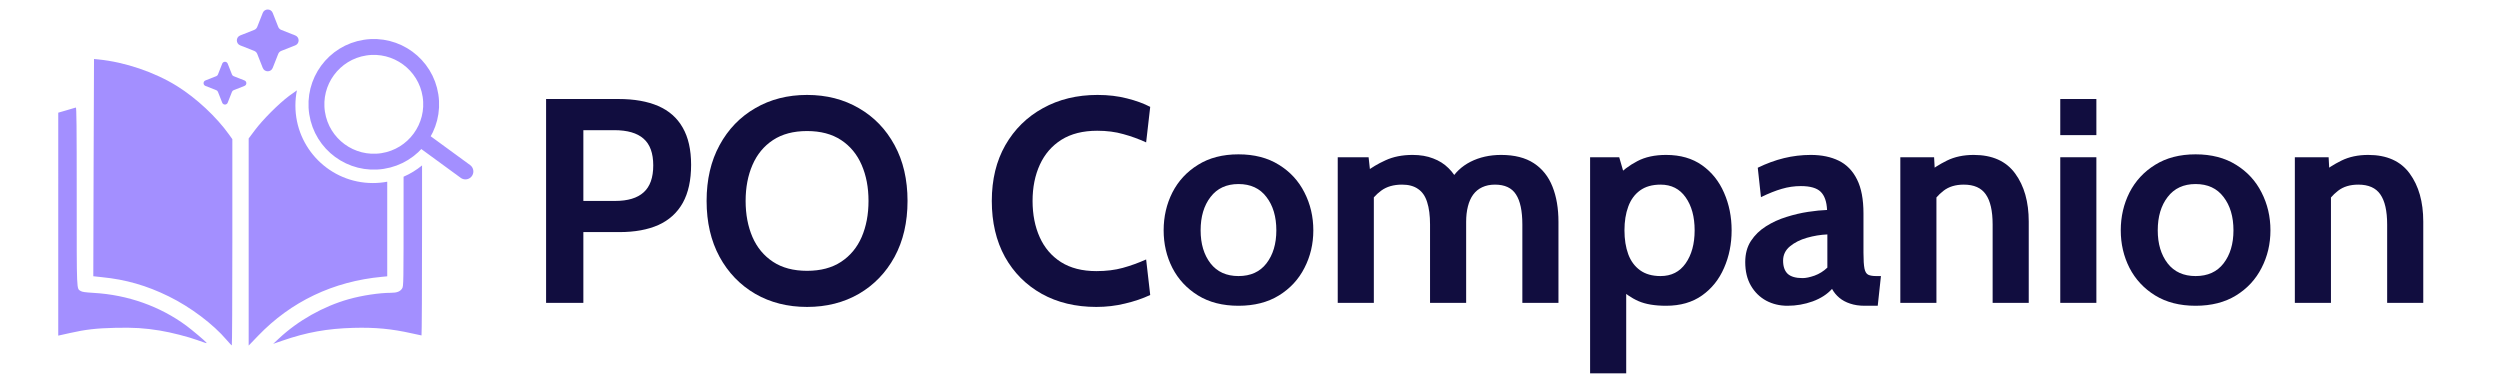
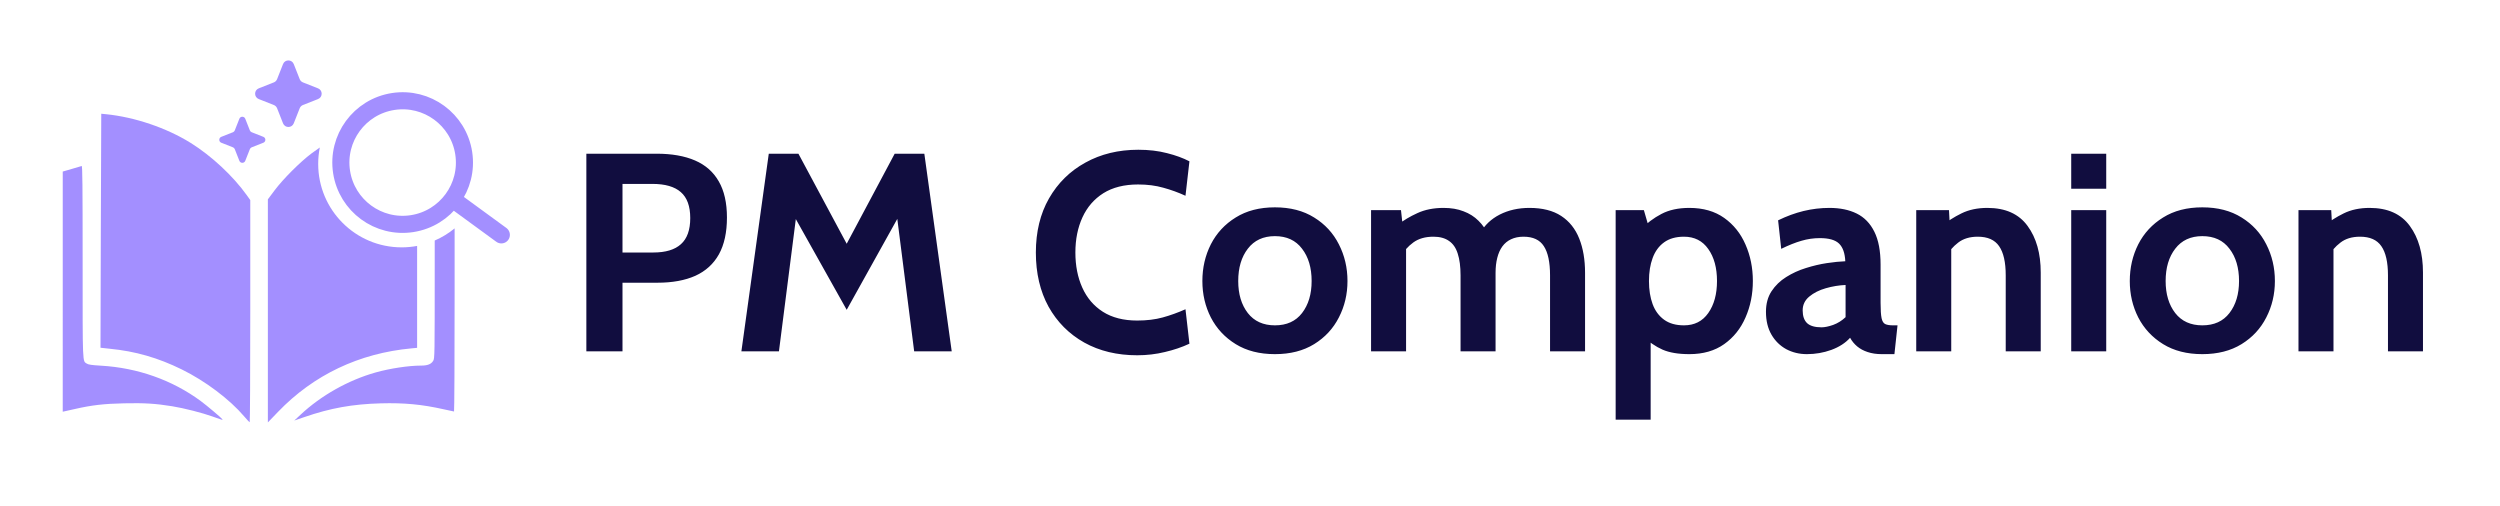
- <svg xmlns="http://www.w3.org/2000/svg" width="1717" height="257" viewBox="0 0 1717 257" fill="none">
-   <path d="M288.477 94.983L319.653 117.755M295.668 65.644C298.986 87.149 284.241 107.271 262.736 110.588C241.231 113.906 221.109 99.161 217.792 77.656C214.475 56.151 229.219 36.029 250.724 32.712C272.229 29.395 292.351 44.139 295.668 65.644Z" stroke="#A38FFF" stroke-width="10.9" stroke-linecap="round" stroke-linejoin="round" />
-   <path d="M203.911 62.051C203.237 65.434 202.882 68.932 202.882 72.513C202.882 101.895 226.701 125.715 256.083 125.715C259.456 125.715 262.755 125.4 265.953 124.8V189.778L262.415 190.111C228.939 193.226 199.917 207.038 177.217 230.654L170.789 237.343V95.099L175.042 89.417C180.472 82.162 191.394 71.233 198.615 65.83C200.367 64.519 202.132 63.259 203.911 62.051ZM67.535 40.811C85.798 42.623 106.182 49.524 121.604 59.141C134.896 67.429 148.622 80.226 157.372 92.488L159.574 95.574V166.399C159.574 205.328 159.408 237.178 159.208 237.21C159 237.203 157.405 235.518 155.66 233.469C146.38 222.573 130.889 210.919 115.887 203.546C100.738 196.1 86.349 191.964 70.013 190.365C66.792 190.053 64.121 189.761 64.078 189.719C64.037 189.587 64.12 156.009 64.286 115.081L64.561 40.52L67.535 40.811ZM289.866 154.022C289.866 196.001 289.7 230.35 289.494 230.376C289.286 230.376 286.268 229.729 282.783 228.938C269.011 225.836 257.669 224.77 242.773 225.172C224.706 225.671 210.663 228.191 193.971 233.959L187.626 236.151L191.53 232.508C204.669 220.181 222.063 210.386 239.535 205.469C248.678 202.898 260.568 201.103 268.461 201.103C272.599 201.103 274.895 200.208 276.189 198.082C277.164 196.479 277.174 195.785 277.176 135.289V121.368C281.779 119.378 286.046 116.757 289.866 113.613V154.022ZM52.079 73.848C52.564 73.64 52.69 86.113 52.69 134.96C52.69 201.709 52.544 197.988 55.392 199.86C56.383 200.506 58.442 200.797 64.322 201.151C87.694 202.484 109.872 210.332 127.977 223.685C131.881 226.565 141.251 234.473 141.788 235.342C142.163 235.945 141.912 235.883 135.896 233.718L135.896 233.694C128.963 231.212 117.515 228.287 109.786 227.025C99.278 225.318 92.028 224.864 79.148 225.151C66.352 225.422 58.611 226.317 48.052 228.714C45.099 229.38 42.079 230.067 41.341 230.213L40 230.505L40.002 153.947L40.005 77.388L45.737 75.722C48.89 74.806 51.744 73.953 52.079 73.848Z" fill="#A38FFF" />
-   <path d="M187.299 8.855C186.076 5.753 181.686 5.753 180.463 8.855L176.672 18.467C176.298 19.414 175.548 20.164 174.601 20.537L164.989 24.328C161.887 25.552 161.887 29.942 164.989 31.165L174.601 34.956C175.548 35.329 176.298 36.079 176.672 37.026L180.463 46.638C181.686 49.74 186.076 49.74 187.299 46.638L191.09 37.026C191.464 36.079 192.213 35.329 193.16 34.956L202.773 31.165C205.875 29.942 205.875 25.552 202.773 24.328L193.16 20.537C192.213 20.164 191.464 19.414 191.09 18.467L187.299 8.855Z" fill="#A38FFF" />
-   <path d="M156.38 43.715C155.708 42.01 153.295 42.01 152.623 43.715L149.683 51.169C149.478 51.69 149.066 52.102 148.545 52.307L141.09 55.247C139.386 55.919 139.386 58.332 141.09 59.004L148.545 61.944C149.066 62.15 149.478 62.561 149.683 63.082L152.623 70.537C153.295 72.241 155.708 72.241 156.38 70.537L159.32 63.082C159.525 62.561 159.937 62.15 160.458 61.944L167.913 59.004C169.617 58.332 169.617 55.919 167.913 55.247L160.458 52.307C159.937 52.102 159.525 51.69 159.32 51.169L156.38 43.715Z" fill="#A38FFF" />
-   <path d="M375.052 208V68H424.852C435.586 68 444.652 69.6 452.052 72.8C459.452 76 465.052 80.933 468.852 87.6C472.719 94.267 474.652 102.8 474.652 113.2C474.652 123.733 472.752 132.433 468.952 139.3C465.152 146.1 459.586 151.167 452.252 154.5C444.919 157.767 435.986 159.4 425.452 159.4H400.652V208H375.052ZM400.652 138H422.452C431.186 138 437.719 136.033 442.052 132.1C446.452 128.167 448.652 122 448.652 113.6C448.652 105.2 446.419 99.067 441.952 95.2C437.552 91.333 430.852 89.4 421.852 89.4H400.652V138Z" fill="#110D3F" />
-   <path d="M554.293 210.8C540.96 210.8 529.093 207.8 518.693 201.8C508.293 195.733 500.126 187.267 494.193 176.4C488.26 165.467 485.293 152.667 485.293 138C485.293 123.333 488.26 110.567 494.193 99.7C500.126 88.767 508.293 80.3 518.693 74.3C529.093 68.233 540.96 65.2 554.293 65.2C567.626 65.2 579.493 68.233 589.893 74.3C600.293 80.3 608.46 88.767 614.393 99.7C620.326 110.567 623.293 123.333 623.293 138C623.293 152.667 620.326 165.467 614.393 176.4C608.46 187.267 600.293 195.733 589.893 201.8C579.493 207.8 567.626 210.8 554.293 210.8ZM554.293 186C563.626 186 571.426 183.933 577.693 179.8C583.96 175.667 588.66 170 591.793 162.8C594.926 155.533 596.493 147.267 596.493 138C596.493 128.733 594.926 120.5 591.793 113.3C588.66 106.033 583.96 100.333 577.693 96.2C571.426 92.067 563.626 90 554.293 90C544.96 90 537.16 92.067 530.893 96.2C524.626 100.333 519.926 106.033 516.793 113.3C513.66 120.5 512.093 128.733 512.093 138C512.093 147.267 513.66 155.533 516.793 162.8C519.926 170 524.626 175.667 530.893 179.8C537.16 183.933 544.96 186 554.293 186Z" fill="#110D3F" />
-   <path d="M752.968 210.8C738.768 210.8 726.268 207.8 715.468 201.8C704.668 195.733 696.235 187.267 690.168 176.4C684.168 165.467 681.168 152.667 681.168 138C681.168 123.333 684.268 110.567 690.468 99.7C696.735 88.767 705.335 80.3 716.268 74.3C727.201 68.233 739.701 65.2 753.768 65.2C761.168 65.2 767.935 66 774.068 67.6C780.201 69.133 785.501 71.067 789.968 73.4L787.168 97.8C782.101 95.467 776.868 93.567 771.468 92.1C766.135 90.567 760.168 89.8 753.568 89.8C743.768 89.8 735.568 91.867 728.968 96C722.435 100.133 717.501 105.833 714.168 113.1C710.835 120.367 709.168 128.667 709.168 138C709.168 147.333 710.801 155.633 714.068 162.9C717.335 170.167 722.201 175.867 728.668 180C735.201 184.133 743.301 186.2 752.968 186.2C759.701 186.2 765.735 185.467 771.068 184C776.401 182.533 781.768 180.6 787.168 178.2L789.968 202.6C784.701 205.067 778.901 207.033 772.568 208.5C766.301 210.033 759.768 210.8 752.968 210.8Z" fill="#110D3F" />
-   <path d="M850.59 210C839.723 210 830.457 207.633 822.79 202.9C815.123 198.167 809.257 191.867 805.19 184C801.19 176.133 799.19 167.533 799.19 158.2C799.19 148.8 801.19 140.133 805.19 132.2C809.257 124.267 815.123 117.933 822.79 113.2C830.457 108.4 839.723 106 850.59 106C861.457 106 870.723 108.4 878.39 113.2C886.057 117.933 891.89 124.267 895.89 132.2C899.957 140.133 901.99 148.8 901.99 158.2C901.99 167.533 899.957 176.133 895.89 184C891.89 191.867 886.057 198.167 878.39 202.9C870.723 207.633 861.457 210 850.59 210ZM850.59 189.6C858.923 189.6 865.323 186.7 869.79 180.9C874.323 175.033 876.59 167.467 876.59 158.2C876.59 148.8 874.323 141.167 869.79 135.3C865.323 129.367 858.923 126.4 850.59 126.4C842.323 126.4 835.923 129.367 831.39 135.3C826.857 141.167 824.59 148.8 824.59 158.2C824.59 167.467 826.857 175.033 831.39 180.9C835.923 186.7 842.323 189.6 850.59 189.6Z" fill="#110D3F" />
-   <path d="M918.753 208V108H939.953L941.552 122.6L937.953 118.2C941.753 115.2 946.286 112.5 951.552 110.1C956.886 107.633 963.086 106.4 970.152 106.4C975.486 106.4 980.186 107.2 984.253 108.8C988.386 110.333 991.919 112.567 994.852 115.5C997.786 118.367 1000.15 121.8 1001.95 125.8L995.953 124.4C999.153 118.667 1003.82 114.233 1009.95 111.1C1016.15 107.967 1023.15 106.4 1030.95 106.4C1040.15 106.4 1047.65 108.3 1053.45 112.1C1059.25 115.9 1063.52 121.267 1066.25 128.2C1068.99 135.067 1070.35 143.133 1070.35 152.4V208H1045.55V154.2C1045.55 144.867 1044.09 137.967 1041.15 133.5C1038.29 129.033 1033.49 126.8 1026.75 126.8C1023.42 126.8 1020.49 127.4 1017.95 128.6C1015.49 129.733 1013.42 131.433 1011.75 133.7C1010.15 135.9 1008.95 138.6 1008.15 141.8C1007.35 144.933 1006.95 148.467 1006.95 152.4V208H982.152V154.2C982.152 148 981.486 142.867 980.152 138.8C978.886 134.733 976.819 131.733 973.953 129.8C971.153 127.8 967.486 126.8 962.953 126.8C957.153 126.8 952.386 128.167 948.652 130.9C944.986 133.567 941.753 137.2 938.953 141.8L943.552 128.4V208H918.753Z" fill="#110D3F" />
-   <path d="M1092.08 256.4V108H1112.08L1116.88 124.6L1109.48 122C1114.08 117.267 1119.08 113.5 1124.48 110.7C1129.88 107.833 1136.48 106.4 1144.28 106.4C1154.08 106.4 1162.31 108.767 1168.98 113.5C1175.65 118.233 1180.68 124.533 1184.08 132.4C1187.55 140.267 1189.28 148.867 1189.28 158.2C1189.28 167.533 1187.55 176.133 1184.08 184C1180.68 191.867 1175.65 198.167 1168.98 202.9C1162.31 207.633 1154.08 210 1144.28 210C1136.48 210 1130.15 208.933 1125.28 206.8C1120.41 204.667 1115.48 201.267 1110.48 196.6L1116.88 191.6V256.4H1092.08ZM1140.48 189.6C1147.88 189.6 1153.61 186.7 1157.68 180.9C1161.81 175.033 1163.88 167.467 1163.88 158.2C1163.88 148.867 1161.81 141.3 1157.68 135.5C1153.61 129.7 1147.88 126.8 1140.48 126.8C1134.75 126.8 1130.05 128.133 1126.38 130.8C1122.71 133.467 1120.01 137.167 1118.28 141.9C1116.55 146.567 1115.68 152 1115.68 158.2C1115.68 164.4 1116.55 169.867 1118.28 174.6C1120.01 179.267 1122.71 182.933 1126.38 185.6C1130.05 188.267 1134.75 189.6 1140.48 189.6Z" fill="#110D3F" />
-   <path d="M1227.63 210C1222.3 210 1217.43 208.833 1213.03 206.5C1208.63 204.1 1205.13 200.667 1202.53 196.2C1199.93 191.733 1198.63 186.333 1198.63 180C1198.63 174.333 1199.93 169.5 1202.53 165.5C1205.2 161.433 1208.67 158.067 1212.93 155.4C1217.27 152.667 1221.93 150.533 1226.93 149C1232 147.4 1236.97 146.233 1241.83 145.5C1246.77 144.767 1251.1 144.333 1254.83 144.2C1254.57 138.467 1253.1 134.3 1250.43 131.7C1247.77 129.1 1243.23 127.8 1236.83 127.8C1232.37 127.8 1228 128.433 1223.73 129.7C1219.53 130.9 1214.77 132.8 1209.43 135.4L1207.23 115.2C1213.23 112.267 1219.23 110.067 1225.23 108.6C1231.3 107.133 1237.43 106.4 1243.63 106.4C1251.1 106.4 1257.53 107.733 1262.93 110.4C1268.33 113.067 1272.5 117.367 1275.43 123.3C1278.37 129.167 1279.83 136.933 1279.83 146.6V173.6C1279.83 178.6 1280.07 182.233 1280.53 184.5C1281 186.7 1281.87 188.1 1283.13 188.7C1284.4 189.3 1286.23 189.6 1288.63 189.6H1291.83L1289.63 210H1280.63C1276.9 210 1273.57 209.5 1270.63 208.5C1267.77 207.567 1265.3 206.233 1263.23 204.5C1261.17 202.767 1259.5 200.733 1258.23 198.4C1254.97 202.067 1250.53 204.933 1244.93 207C1239.4 209 1233.63 210 1227.63 210ZM1238.03 191C1240.23 191 1242.97 190.433 1246.23 189.3C1249.5 188.1 1252.43 186.267 1255.03 183.8V161C1250.37 161.2 1245.7 161.967 1241.03 163.3C1236.37 164.633 1232.47 166.6 1229.33 169.2C1226.2 171.8 1224.63 175.067 1224.63 179C1224.63 183.067 1225.7 186.1 1227.83 188.1C1229.97 190.033 1233.37 191 1238.03 191Z" fill="#110D3F" />
-   <path d="M1305.14 208V108H1328.34L1329.34 126.6L1323.54 119C1327.34 115.8 1331.88 112.9 1337.14 110.3C1342.41 107.7 1348.54 106.4 1355.54 106.4C1368.34 106.4 1377.84 110.667 1384.04 119.2C1390.24 127.667 1393.34 138.667 1393.34 152.2V208H1368.54V154.2C1368.54 144.867 1366.98 137.967 1363.84 133.5C1360.78 129.033 1355.74 126.8 1348.74 126.8C1343.08 126.8 1338.44 128.2 1334.84 131C1331.24 133.733 1328.08 137.4 1325.34 142L1329.94 129.8V208H1305.14Z" fill="#110D3F" />
-   <path d="M1414.99 208V108H1439.79V208H1414.99ZM1414.99 92.8V68H1439.79V92.8H1414.99Z" fill="#110D3F" />
-   <path d="M1507.94 210C1497.07 210 1487.81 207.633 1480.14 202.9C1472.47 198.167 1466.61 191.867 1462.54 184C1458.54 176.133 1456.54 167.533 1456.54 158.2C1456.54 148.8 1458.54 140.133 1462.54 132.2C1466.61 124.267 1472.47 117.933 1480.14 113.2C1487.81 108.4 1497.07 106 1507.94 106C1518.81 106 1528.07 108.4 1535.74 113.2C1543.41 117.933 1549.24 124.267 1553.24 132.2C1557.31 140.133 1559.34 148.8 1559.34 158.2C1559.34 167.533 1557.31 176.133 1553.24 184C1549.24 191.867 1543.41 198.167 1535.74 202.9C1528.07 207.633 1518.81 210 1507.94 210ZM1507.94 189.6C1516.27 189.6 1522.67 186.7 1527.14 180.9C1531.67 175.033 1533.94 167.467 1533.94 158.2C1533.94 148.8 1531.67 141.167 1527.14 135.3C1522.67 129.367 1516.27 126.4 1507.94 126.4C1499.67 126.4 1493.27 129.367 1488.74 135.3C1484.21 141.167 1481.94 148.8 1481.94 158.2C1481.94 167.467 1484.21 175.033 1488.74 180.9C1493.27 186.7 1499.67 189.6 1507.94 189.6Z" fill="#110D3F" />
-   <path d="M1576.1 208V108H1599.3L1600.3 126.6L1594.5 119C1598.3 115.8 1602.84 112.9 1608.1 110.3C1613.37 107.7 1619.5 106.4 1626.5 106.4C1639.3 106.4 1648.8 110.667 1655 119.2C1661.2 127.667 1664.3 138.667 1664.3 152.2V208H1639.5V154.2C1639.5 144.867 1637.94 137.967 1634.8 133.5C1631.74 129.033 1626.7 126.8 1619.7 126.8C1614.04 126.8 1609.4 128.2 1605.8 131C1602.2 133.733 1599.04 137.4 1596.3 142L1600.9 129.8V208H1576.1Z" fill="#110D3F" />
+ <svg xmlns="http://www.w3.org/2000/svg" width="1594" height="322" viewBox="0 0 1594 322" fill="none">
+   <path d="M373.86 224V98H418.68C428.34 98 436.5 99.44 443.16 102.32C449.82 105.2 454.86 109.64 458.28 115.64C461.76 121.64 463.5 129.32 463.5 138.68C463.5 148.16 461.79 155.99 458.37 162.17C454.95 168.29 449.94 172.85 443.34 175.85C436.74 178.79 428.7 180.26 419.22 180.26H396.9V224H373.86ZM396.9 161H416.52C424.38 161 430.26 159.23 434.16 155.69C438.12 152.15 440.1 146.6 440.1 139.04C440.1 131.48 438.09 125.96 434.07 122.48C430.11 119 424.08 117.26 415.98 117.26H396.9V161ZM472.713 224L490.173 98H509.073L539.853 155.42L570.453 98H589.353L606.813 224H582.873L570.813 129.32L577.113 130.58L539.853 197.54L502.413 130.76L508.713 129.5L496.653 224H472.713ZM725.084 226.52C712.304 226.52 701.054 223.82 691.334 218.42C681.614 212.96 674.024 205.34 668.564 195.56C663.164 185.72 660.464 174.2 660.464 161C660.464 147.8 663.254 136.31 668.834 126.53C674.474 116.69 682.214 109.07 692.054 103.67C701.894 98.21 713.144 95.48 725.804 95.48C732.464 95.48 738.554 96.2 744.074 97.64C749.594 99.02 754.364 100.76 758.384 102.86L755.864 124.82C751.304 122.72 746.594 121.01 741.734 119.69C736.934 118.31 731.564 117.62 725.624 117.62C716.804 117.62 709.424 119.48 703.484 123.2C697.604 126.92 693.164 132.05 690.164 138.59C687.164 145.13 685.664 152.6 685.664 161C685.664 169.4 687.134 176.87 690.074 183.41C693.014 189.95 697.394 195.08 703.214 198.8C709.094 202.52 716.384 204.38 725.084 204.38C731.144 204.38 736.574 203.72 741.374 202.4C746.174 201.08 751.004 199.34 755.864 197.18L758.384 219.14C753.644 221.36 748.424 223.13 742.724 224.45C737.084 225.83 731.204 226.52 725.084 226.52ZM812.894 225.8C803.114 225.8 794.774 223.67 787.874 219.41C780.974 215.15 775.694 209.48 772.034 202.4C768.434 195.32 766.634 187.58 766.634 179.18C766.634 170.72 768.434 162.92 772.034 155.78C775.694 148.64 780.974 142.94 787.874 138.68C794.774 134.36 803.114 132.2 812.894 132.2C822.674 132.2 831.014 134.36 837.914 138.68C844.814 142.94 850.064 148.64 853.664 155.78C857.324 162.92 859.154 170.72 859.154 179.18C859.154 187.58 857.324 195.32 853.664 202.4C850.064 209.48 844.814 215.15 837.914 219.41C831.014 223.67 822.674 225.8 812.894 225.8ZM812.894 207.44C820.394 207.44 826.154 204.83 830.174 199.61C834.254 194.33 836.294 187.52 836.294 179.18C836.294 170.72 834.254 163.85 830.174 158.57C826.154 153.23 820.394 150.56 812.894 150.56C805.454 150.56 799.694 153.23 795.614 158.57C791.534 163.85 789.494 170.72 789.494 179.18C789.494 187.52 791.534 194.33 795.614 199.61C799.694 204.83 805.454 207.44 812.894 207.44ZM874.19 224V134H893.27L894.71 147.14L891.47 143.18C894.89 140.48 898.97 138.05 903.71 135.89C908.51 133.67 914.09 132.56 920.45 132.56C925.25 132.56 929.48 133.28 933.14 134.72C936.86 136.1 940.04 138.11 942.68 140.75C945.32 143.33 947.45 146.42 949.07 150.02L943.67 148.76C946.55 143.6 950.75 139.61 956.27 136.79C961.85 133.97 968.15 132.56 975.17 132.56C983.45 132.56 990.2 134.27 995.42 137.69C1000.64 141.11 1004.48 145.94 1006.94 152.18C1009.4 158.36 1010.63 165.62 1010.63 173.96V224H988.31V175.58C988.31 167.18 986.99 160.97 984.35 156.95C981.77 152.93 977.45 150.92 971.39 150.92C968.39 150.92 965.75 151.46 963.47 152.54C961.25 153.56 959.39 155.09 957.89 157.13C956.45 159.11 955.37 161.54 954.65 164.42C953.93 167.24 953.57 170.42 953.57 173.96V224H931.25V175.58C931.25 170 930.65 165.38 929.45 161.72C928.31 158.06 926.45 155.36 923.87 153.62C921.35 151.82 918.05 150.92 913.97 150.92C908.75 150.92 904.46 152.15 901.1 154.61C897.8 157.01 894.89 160.28 892.37 164.42L896.51 152.36V224H874.19ZM1030.14 267.56V134H1048.14L1052.46 148.94L1045.8 146.6C1049.94 142.34 1054.44 138.95 1059.3 136.43C1064.16 133.85 1070.1 132.56 1077.12 132.56C1085.94 132.56 1093.35 134.69 1099.35 138.95C1105.35 143.21 1109.88 148.88 1112.94 155.96C1116.06 163.04 1117.62 170.78 1117.62 179.18C1117.62 187.58 1116.06 195.32 1112.94 202.4C1109.88 209.48 1105.35 215.15 1099.35 219.41C1093.35 223.67 1085.94 225.8 1077.12 225.8C1070.1 225.8 1064.4 224.84 1060.02 222.92C1055.64 221 1051.2 217.94 1046.7 213.74L1052.46 209.24V267.56H1030.14ZM1073.7 207.44C1080.36 207.44 1085.52 204.83 1089.18 199.61C1092.9 194.33 1094.76 187.52 1094.76 179.18C1094.76 170.78 1092.9 163.97 1089.18 158.75C1085.52 153.53 1080.36 150.92 1073.7 150.92C1068.54 150.92 1064.31 152.12 1061.01 154.52C1057.71 156.92 1055.28 160.25 1053.72 164.51C1052.16 168.71 1051.38 173.6 1051.38 179.18C1051.38 184.76 1052.16 189.68 1053.72 193.94C1055.28 198.14 1057.71 201.44 1061.01 203.84C1064.31 206.24 1068.54 207.44 1073.7 207.44ZM1152.08 225.8C1147.28 225.8 1142.9 224.75 1138.94 222.65C1134.98 220.49 1131.83 217.4 1129.49 213.38C1127.15 209.36 1125.98 204.5 1125.98 198.8C1125.98 193.7 1127.15 189.35 1129.49 185.75C1131.89 182.09 1135.01 179.06 1138.85 176.66C1142.75 174.2 1146.95 172.28 1151.45 170.9C1156.01 169.46 1160.48 168.41 1164.86 167.75C1169.3 167.09 1173.2 166.7 1176.56 166.58C1176.32 161.42 1175 157.67 1172.6 155.33C1170.2 152.99 1166.12 151.82 1160.36 151.82C1156.34 151.82 1152.41 152.39 1148.57 153.53C1144.79 154.61 1140.5 156.32 1135.7 158.66L1133.72 140.48C1139.12 137.84 1144.52 135.86 1149.92 134.54C1155.38 133.22 1160.9 132.56 1166.48 132.56C1173.2 132.56 1178.99 133.76 1183.85 136.16C1188.71 138.56 1192.46 142.43 1195.1 147.77C1197.74 153.05 1199.06 160.04 1199.06 168.74V193.04C1199.06 197.54 1199.27 200.81 1199.69 202.85C1200.11 204.83 1200.89 206.09 1202.03 206.63C1203.17 207.17 1204.82 207.44 1206.98 207.44H1209.86L1207.88 225.8H1199.78C1196.42 225.8 1193.42 225.35 1190.78 224.45C1188.2 223.61 1185.98 222.41 1184.12 220.85C1182.26 219.29 1180.76 217.46 1179.62 215.36C1176.68 218.66 1172.69 221.24 1167.65 223.1C1162.67 224.9 1157.48 225.8 1152.08 225.8ZM1161.44 208.7C1163.42 208.7 1165.88 208.19 1168.82 207.17C1171.76 206.09 1174.4 204.44 1176.74 202.22V181.7C1172.54 181.88 1168.34 182.57 1164.14 183.77C1159.94 184.97 1156.43 186.74 1153.61 189.08C1150.79 191.42 1149.38 194.36 1149.38 197.9C1149.38 201.56 1150.34 204.29 1152.26 206.09C1154.18 207.83 1157.24 208.7 1161.44 208.7ZM1221.79 224V134H1242.67L1243.57 150.74L1238.35 143.9C1241.77 141.02 1245.85 138.41 1250.59 136.07C1255.33 133.73 1260.85 132.56 1267.15 132.56C1278.67 132.56 1287.22 136.4 1292.8 144.08C1298.38 151.7 1301.17 161.6 1301.17 173.78V224H1278.85V175.58C1278.85 167.18 1277.44 160.97 1274.62 156.95C1271.86 152.93 1267.33 150.92 1261.03 150.92C1255.93 150.92 1251.76 152.18 1248.52 154.7C1245.28 157.16 1242.43 160.46 1239.97 164.6L1244.11 153.62V224H1221.79ZM1320.61 224V134H1342.93V224H1320.61ZM1320.61 120.32V98H1342.93V120.32H1320.61ZM1404.21 225.8C1394.43 225.8 1386.09 223.67 1379.19 219.41C1372.29 215.15 1367.01 209.48 1363.35 202.4C1359.75 195.32 1357.95 187.58 1357.95 179.18C1357.95 170.72 1359.75 162.92 1363.35 155.78C1367.01 148.64 1372.29 142.94 1379.19 138.68C1386.09 134.36 1394.43 132.2 1404.21 132.2C1413.99 132.2 1422.33 134.36 1429.23 138.68C1436.13 142.94 1441.38 148.64 1444.98 155.78C1448.64 162.92 1450.47 170.72 1450.47 179.18C1450.47 187.58 1448.64 195.32 1444.98 202.4C1441.38 209.48 1436.13 215.15 1429.23 219.41C1422.33 223.67 1413.99 225.8 1404.21 225.8ZM1404.21 207.44C1411.71 207.44 1417.47 204.83 1421.49 199.61C1425.57 194.33 1427.61 187.52 1427.61 179.18C1427.61 170.72 1425.57 163.85 1421.49 158.57C1417.47 153.23 1411.71 150.56 1404.21 150.56C1396.77 150.56 1391.01 153.23 1386.93 158.57C1382.85 163.85 1380.81 170.72 1380.81 179.18C1380.81 187.52 1382.85 194.33 1386.93 199.61C1391.01 204.83 1396.77 207.44 1404.21 207.44ZM1465.51 224V134H1486.39L1487.29 150.74L1482.07 143.9C1485.49 141.02 1489.57 138.41 1494.31 136.07C1499.05 133.73 1504.57 132.56 1510.87 132.56C1522.39 132.56 1530.94 136.4 1536.52 144.08C1542.1 151.7 1544.89 161.6 1544.89 173.78V224H1522.57V175.58C1522.57 167.18 1521.16 160.97 1518.34 156.95C1515.58 152.93 1511.05 150.92 1504.75 150.92C1499.65 150.92 1495.48 152.18 1492.24 154.7C1489 157.16 1486.15 160.46 1483.69 164.6L1487.83 153.62V224H1465.51Z" fill="#110D3F" />
+   <path d="M288.477 126.983L319.653 149.755M295.668 97.644C298.986 119.149 284.241 139.271 262.736 142.588C241.231 145.906 221.109 131.161 217.792 109.656C214.475 88.151 229.219 68.029 250.724 64.712C272.229 61.395 292.351 76.139 295.668 97.644Z" stroke="#A38FFF" stroke-width="10.9" stroke-linecap="round" stroke-linejoin="round" />
+   <path d="M203.911 94.051C203.237 97.434 202.882 100.932 202.882 104.513C202.882 133.895 226.701 157.714 256.083 157.714C259.456 157.714 262.755 157.399 265.953 156.799V221.778L262.415 222.111C228.939 225.226 199.917 239.038 177.217 262.654L170.789 269.342V127.099L175.042 121.417C180.472 114.162 191.394 103.233 198.615 97.83C200.367 96.519 202.132 95.259 203.911 94.051ZM67.535 72.811C85.798 74.623 106.182 81.523 121.604 91.141C134.896 99.428 148.622 112.226 157.372 124.488L159.574 127.574V198.399C159.574 237.328 159.408 269.178 159.208 269.21C159 269.203 157.405 267.518 155.66 265.469C146.38 254.573 130.889 242.919 115.887 235.546C100.738 228.1 86.349 223.964 70.013 222.365C66.792 222.053 64.121 221.761 64.078 221.719C64.037 221.587 64.12 188.009 64.286 147.081L64.561 72.52L67.535 72.811ZM289.866 186.022C289.866 228.001 289.7 262.35 289.494 262.376C289.286 262.376 286.268 261.729 282.783 260.938C269.011 257.836 257.669 256.77 242.773 257.172C224.706 257.671 210.663 260.191 193.971 265.959L187.626 268.151L191.53 264.507C204.669 252.181 222.063 242.385 239.535 237.469C248.678 234.898 260.568 233.103 268.461 233.103C272.599 233.103 274.895 232.208 276.189 230.082C277.164 228.479 277.174 227.785 277.176 167.289V153.368C281.779 151.378 286.046 148.757 289.866 145.613V186.022ZM52.079 105.848C52.564 105.64 52.69 118.113 52.69 166.96C52.69 233.709 52.544 229.988 55.392 231.86C56.383 232.505 58.442 232.797 64.322 233.151C87.694 234.484 109.872 242.332 127.977 255.685C131.881 258.565 141.251 266.473 141.788 267.341C142.163 267.945 141.912 267.883 135.896 265.717L135.896 265.694C128.963 263.212 117.515 260.287 109.786 259.025C99.278 257.318 92.028 256.864 79.148 257.151C66.352 257.422 58.611 258.317 48.052 260.714C45.099 261.38 42.079 262.067 41.341 262.213L40 262.505L40.002 185.947L40.005 109.387L45.737 107.722C48.89 106.806 51.744 105.952 52.079 105.848Z" fill="#A38FFF" />
+   <path d="M187.299 40.855C186.076 37.753 181.686 37.753 180.463 40.855L176.672 50.467C176.298 51.414 175.548 52.164 174.601 52.537L164.989 56.328C161.887 57.552 161.887 61.942 164.989 63.165L174.601 66.956C175.548 67.329 176.298 68.079 176.672 69.026L180.463 78.638C181.686 81.74 186.076 81.74 187.299 78.638L191.09 69.026C191.464 68.079 192.213 67.329 193.16 66.956L202.773 63.165C205.875 61.942 205.875 57.552 202.773 56.328L193.16 52.537C192.213 52.164 191.464 51.414 191.09 50.467L187.299 40.855Z" fill="#A38FFF" />
+   <path d="M156.38 75.715C155.708 74.01 153.295 74.01 152.623 75.715L149.683 83.169C149.478 83.69 149.066 84.102 148.545 84.307L141.09 87.247C139.386 87.92 139.386 90.332 141.09 91.004L148.545 93.944C149.066 94.15 149.478 94.561 149.683 95.082L152.623 102.537C153.295 104.241 155.708 104.241 156.38 102.537L159.32 95.082C159.525 94.561 159.937 94.15 160.458 93.944L167.913 91.004C169.617 90.332 169.617 87.92 167.913 87.247L160.458 84.307C159.937 84.102 159.525 83.69 159.32 83.169L156.38 75.715Z" fill="#A38FFF" />
</svg>
